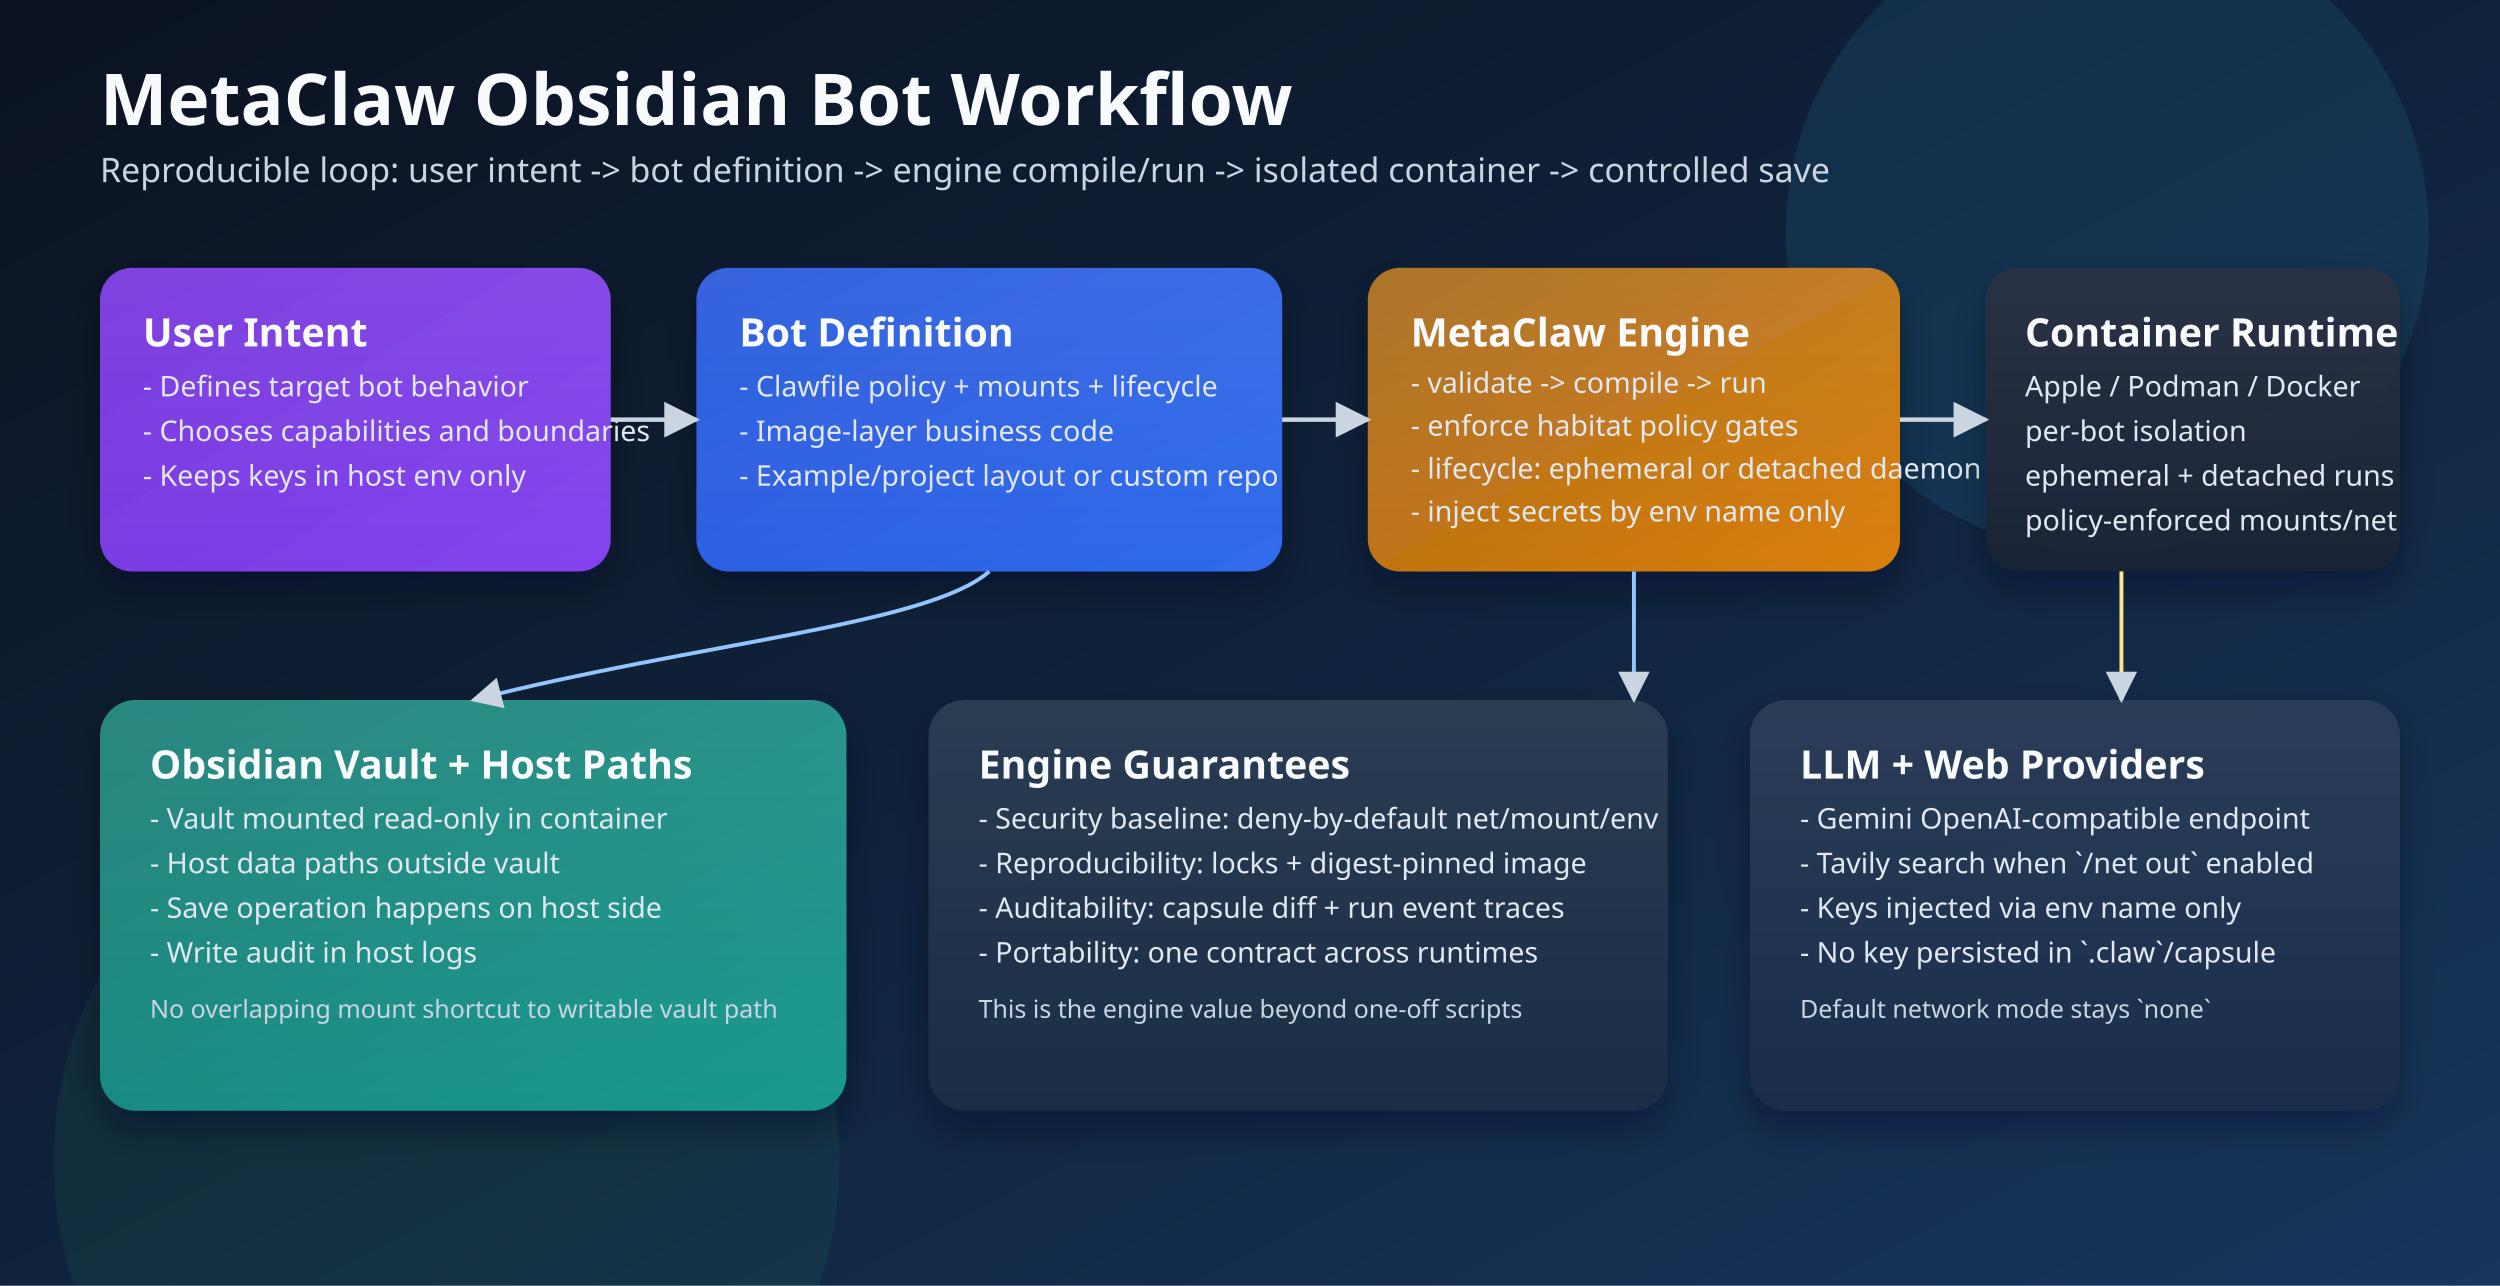
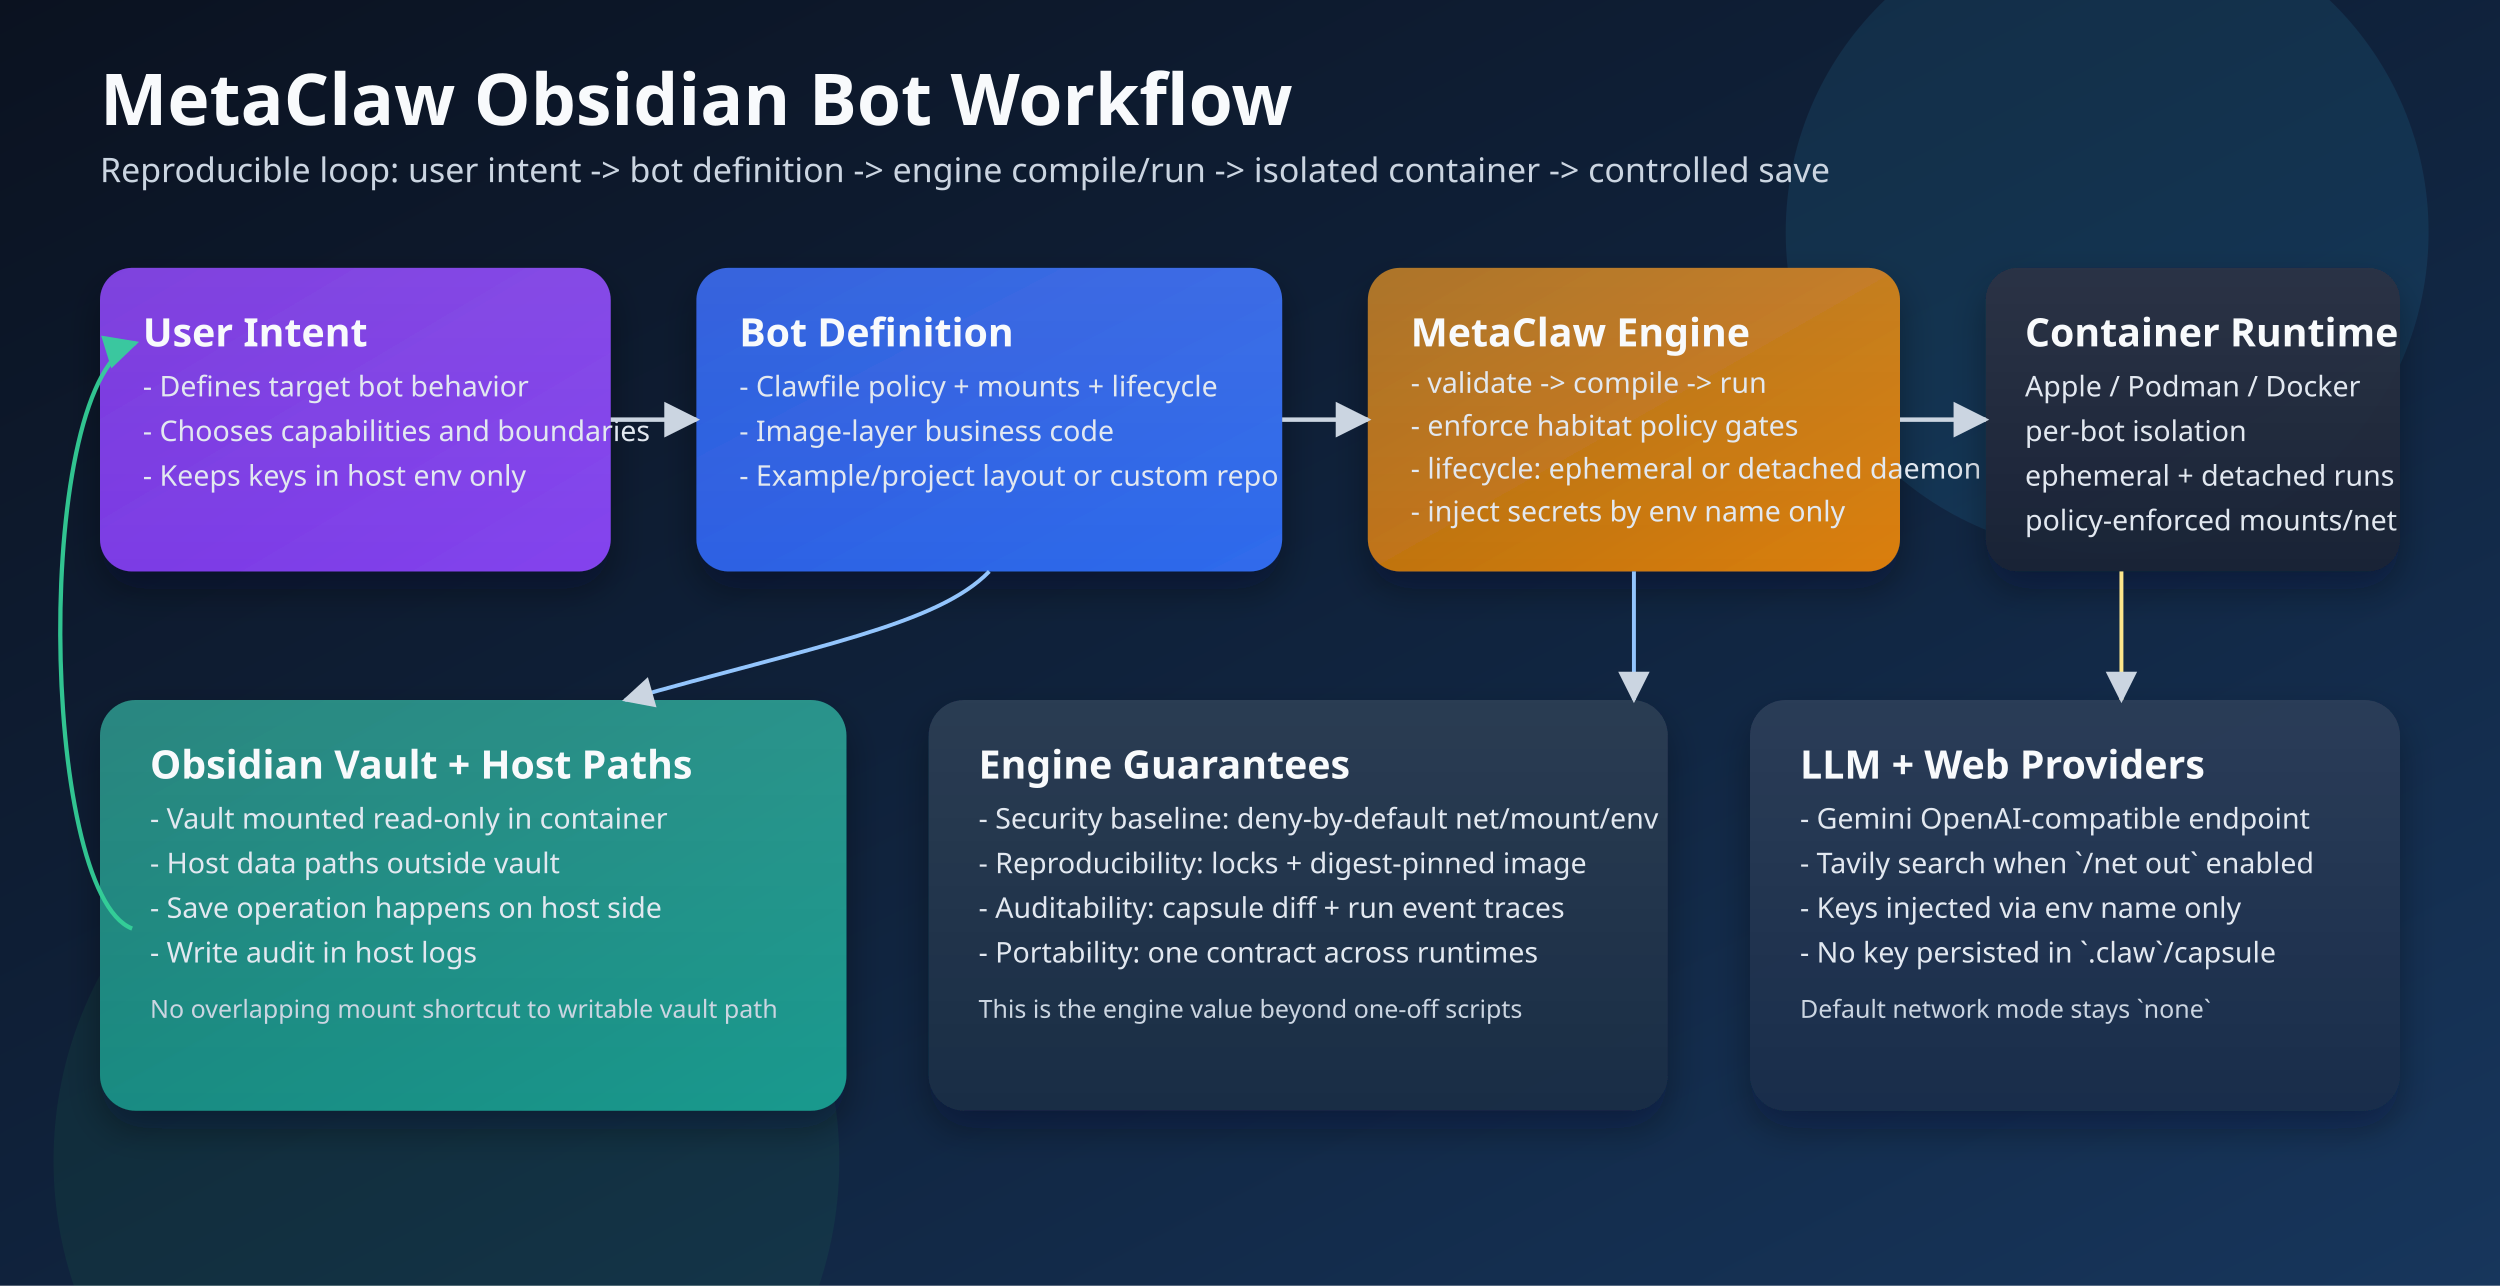
<svg xmlns="http://www.w3.org/2000/svg" width="1400" height="720" viewBox="0 0 1400 720" role="img" aria-label="MetaClaw Obsidian bot workflow">
  <defs>
    <linearGradient id="bg" x1="0" y1="0" x2="1" y2="1">
      <stop offset="0%" stop-color="#0b1220" />
      <stop offset="55%" stop-color="#10243f" />
      <stop offset="100%" stop-color="#17365c" />
    </linearGradient>
    <linearGradient id="cardA" x1="0" y1="0" x2="1" y2="1">
      <stop offset="0%" stop-color="#1d4ed8" />
      <stop offset="100%" stop-color="#2563eb" />
    </linearGradient>
    <linearGradient id="cardB" x1="0" y1="0" x2="1" y2="1">
      <stop offset="0%" stop-color="#0f766e" />
      <stop offset="100%" stop-color="#0d9488" />
    </linearGradient>
    <linearGradient id="cardC" x1="0" y1="0" x2="1" y2="1">
      <stop offset="0%" stop-color="#a16207" />
      <stop offset="100%" stop-color="#d97706" />
    </linearGradient>
    <linearGradient id="cardD" x1="0" y1="0" x2="1" y2="1">
      <stop offset="0%" stop-color="#6d28d9" />
      <stop offset="100%" stop-color="#7c3aed" />
    </linearGradient>
    <linearGradient id="panel" x1="0" y1="0" x2="0" y2="1">
      <stop offset="0%" stop-color="#ffffff" stop-opacity="0.12" />
      <stop offset="100%" stop-color="#ffffff" stop-opacity="0.05" />
    </linearGradient>
    <filter id="shadow" x="-20%" y="-20%" width="140%" height="140%">
      <feDropShadow dx="0" dy="10" stdDeviation="10" flood-color="#020617" flood-opacity="0.35" />
    </filter>
    <marker id="arrow" viewBox="0 0 10 10" refX="9" refY="5" markerWidth="8" markerHeight="8" orient="auto-start-reverse">
      <path d="M 0 0 L 10 5 L 0 10 z" fill="#cbd5e1" />
    </marker>
+     <marker id="arrowCycle" viewBox="0 0 10 10" refX="9" refY="5" markerWidth="8" markerHeight="8" orient="auto-start-reverse">
+       <path d="M 0 0 L 10 5 L 0 10 z" fill="#34d399" />
+     </marker>
    <style>
      .title { font: 700 40px 'Avenir Next', 'Segoe UI', sans-serif; fill: #f8fafc; }
      .subtitle { font: 500 19px 'Avenir Next', 'Segoe UI', sans-serif; fill: #cbd5e1; }
      .h { font: 700 22px 'Avenir Next', 'Segoe UI', sans-serif; fill: #f8fafc; }
      .b { font: 500 16px 'Avenir Next', 'Segoe UI', sans-serif; fill: #e2e8f0; }
      .small { font: 500 14px 'Avenir Next', 'Segoe UI', sans-serif; fill: #cbd5e1; }
      .link { stroke: #cbd5e1; stroke-width: 2.5; fill: none; marker-end: url(#arrow); }
      .linkSoft { stroke: #93c5fd; stroke-width: 2.2; fill: none; marker-end: url(#arrow); }
      .linkWarn { stroke: #fde68a; stroke-width: 2.2; fill: none; marker-end: url(#arrow); }
+       .loop { stroke: #34d399; stroke-width: 2.4; fill: none; marker-end: url(#arrowCycle); opacity: 0.92; }
    </style>
  </defs>
  <rect width="1400" height="720" fill="url(#bg)" />
  <circle cx="1180" cy="130" r="180" fill="#38bdf8" opacity="0.10" />
  <circle cx="250" cy="650" r="220" fill="#22c55e" opacity="0.08" />
  <text x="56" y="70" class="title">MetaClaw Obsidian Bot Workflow</text>
  <text x="56" y="102" class="subtitle">Reproducible loop: user intent -&gt; bot definition -&gt; engine compile/run -&gt; isolated container -&gt; controlled save</text>
  <rect x="56" y="150" width="286" height="170" rx="18" fill="url(#cardD)" filter="url(#shadow)" />
  <rect x="56" y="150" width="286" height="170" rx="18" fill="url(#panel)" />
  <text x="80" y="194" class="h">User Intent</text>
  <text x="80" y="222" class="b">- Defines target bot behavior</text>
  <text x="80" y="247" class="b">- Chooses capabilities and boundaries</text>
  <text x="80" y="272" class="b">- Keeps keys in host env only</text>
  <rect x="390" y="150" width="328" height="170" rx="18" fill="url(#cardA)" filter="url(#shadow)" />
  <rect x="390" y="150" width="328" height="170" rx="18" fill="url(#panel)" />
  <text x="414" y="194" class="h">Bot Definition</text>
  <text x="414" y="222" class="b">- Clawfile policy + mounts + lifecycle</text>
  <text x="414" y="247" class="b">- Image-layer business code</text>
  <text x="414" y="272" class="b">- Example/project layout or custom repo</text>
  <rect x="766" y="150" width="298" height="170" rx="18" fill="url(#cardC)" filter="url(#shadow)" />
  <rect x="766" y="150" width="298" height="170" rx="18" fill="url(#panel)" />
  <text x="790" y="194" class="h">MetaClaw Engine</text>
  <text x="790" y="220" class="b">- validate -&gt; compile -&gt; run</text>
  <text x="790" y="244" class="b">- enforce habitat policy gates</text>
  <text x="790" y="268" class="b">- lifecycle: ephemeral or detached daemon</text>
  <text x="790" y="292" class="b">- inject secrets by env name only</text>
  <rect x="1112" y="150" width="232" height="170" rx="18" fill="#0f172a" opacity="0.95" filter="url(#shadow)" />
  <rect x="1112" y="150" width="232" height="170" rx="18" fill="url(#panel)" />
  <text x="1134" y="194" class="h">Container Runtime</text>
  <text x="1134" y="222" class="b">Apple / Podman / Docker</text>
  <text x="1134" y="247" class="b">per-bot isolation</text>
  <text x="1134" y="272" class="b">ephemeral + detached runs</text>
  <text x="1134" y="297" class="b">policy-enforced mounts/net</text>
  <rect x="56" y="392" width="418" height="230" rx="20" fill="url(#cardB)" filter="url(#shadow)" />
  <rect x="56" y="392" width="418" height="230" rx="20" fill="url(#panel)" />
  <text x="84" y="436" class="h">Obsidian Vault + Host Paths</text>
  <text x="84" y="464" class="b">- Vault mounted read-only in container</text>
  <text x="84" y="489" class="b">- Host data paths outside vault</text>
  <text x="84" y="514" class="b">- Save operation happens on host side</text>
  <text x="84" y="539" class="b">- Write audit in host logs</text>
  <text x="84" y="570" class="small">No overlapping mount shortcut to writable vault path</text>
  <rect x="520" y="392" width="414" height="230" rx="20" fill="#0b203a" opacity="0.95" filter="url(#shadow)" />
  <rect x="520" y="392" width="414" height="230" rx="20" fill="url(#panel)" />
  <text x="548" y="436" class="h">Engine Guarantees</text>
  <text x="548" y="464" class="b">- Security baseline: deny-by-default net/mount/env</text>
  <text x="548" y="489" class="b">- Reproducibility: locks + digest-pinned image</text>
  <text x="548" y="514" class="b">- Auditability: capsule diff + run event traces</text>
  <text x="548" y="539" class="b">- Portability: one contract across runtimes</text>
  <text x="548" y="570" class="small">This is the engine value beyond one-off scripts</text>
  <rect x="980" y="392" width="364" height="230" rx="20" fill="#10233f" opacity="0.95" filter="url(#shadow)" />
  <rect x="980" y="392" width="364" height="230" rx="20" fill="url(#panel)" />
  <text x="1008" y="436" class="h">LLM + Web Providers</text>
  <text x="1008" y="464" class="b">- Gemini OpenAI-compatible endpoint</text>
  <text x="1008" y="489" class="b">- Tavily search when `/net out` enabled</text>
  <text x="1008" y="514" class="b">- Keys injected via env name only</text>
  <text x="1008" y="539" class="b">- No key persisted in `.claw`/capsule</text>
  <text x="1008" y="570" class="small">Default network mode stays `none`</text>
  <path d="M 342 235 C 360 235, 370 235, 390 235" class="link" />
  <path d="M 718 235 C 736 235, 746 235, 766 235" class="link" />
  <path d="M 1064 235 C 1080 235, 1092 235, 1112 235" class="link" />
  <path d="M 915 320 C 915 350, 915 360, 915 392" class="linkSoft" />
  <path d="M 1188 320 C 1188 350, 1188 360, 1188 392" class="linkWarn" />
-   <path d="M 554 320 C 520 350, 390 360, 265 392" class="linkSoft" />
+   <path d="M 554 320 C 525 350, 455 362, 350 392" class="linkSoft" />
+   <path d="M 74 520 C 22 500, 18 210, 76 192" class="loop" />
</svg>
